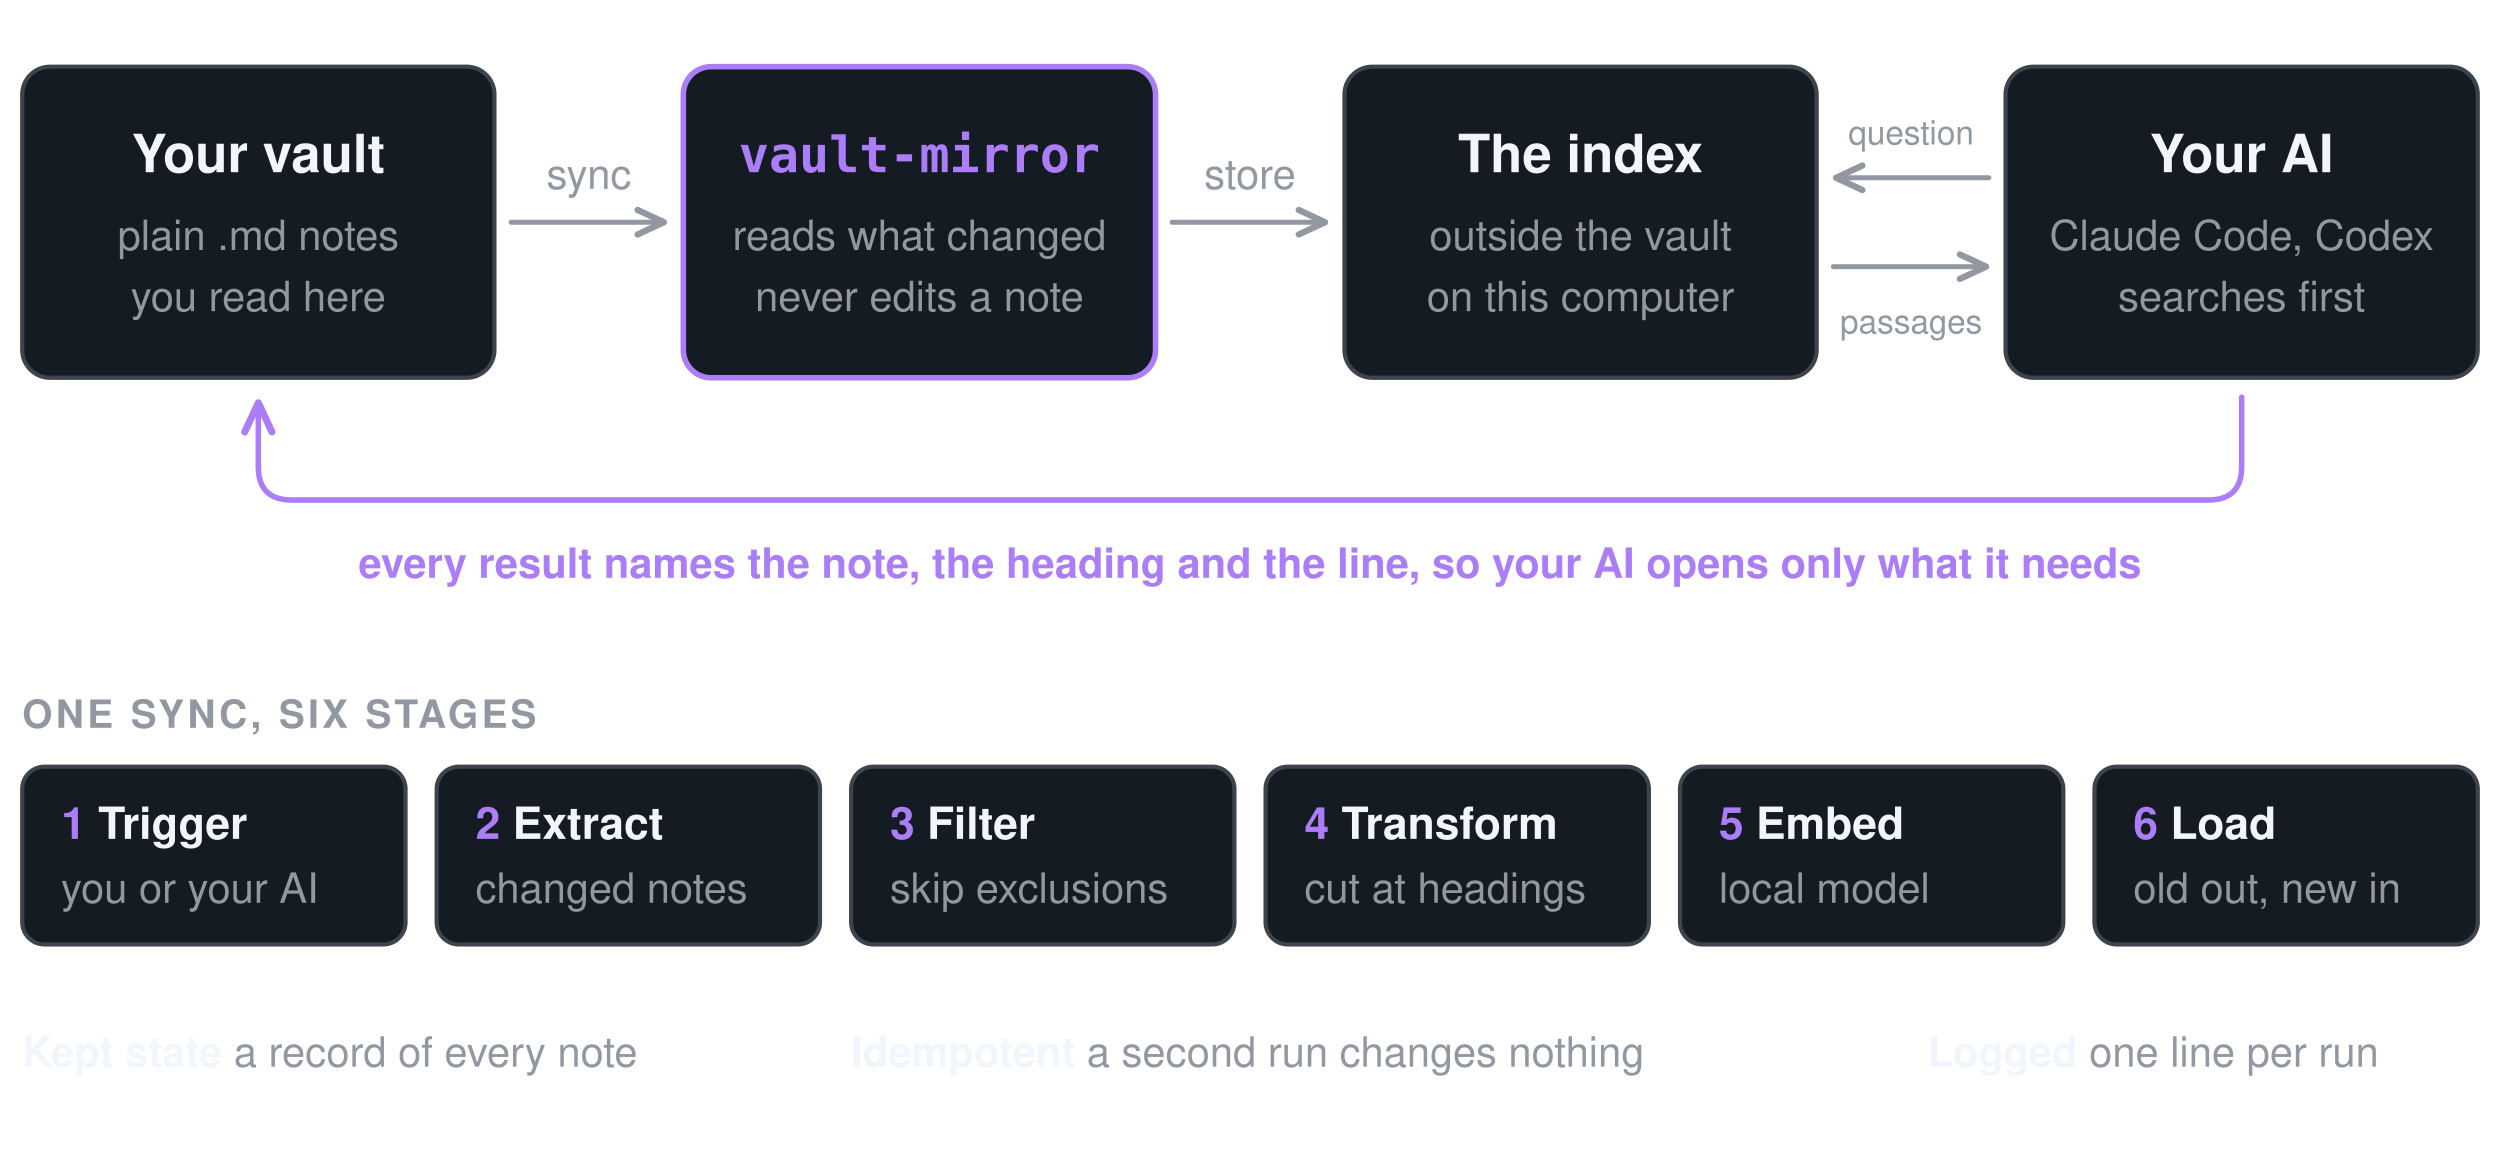
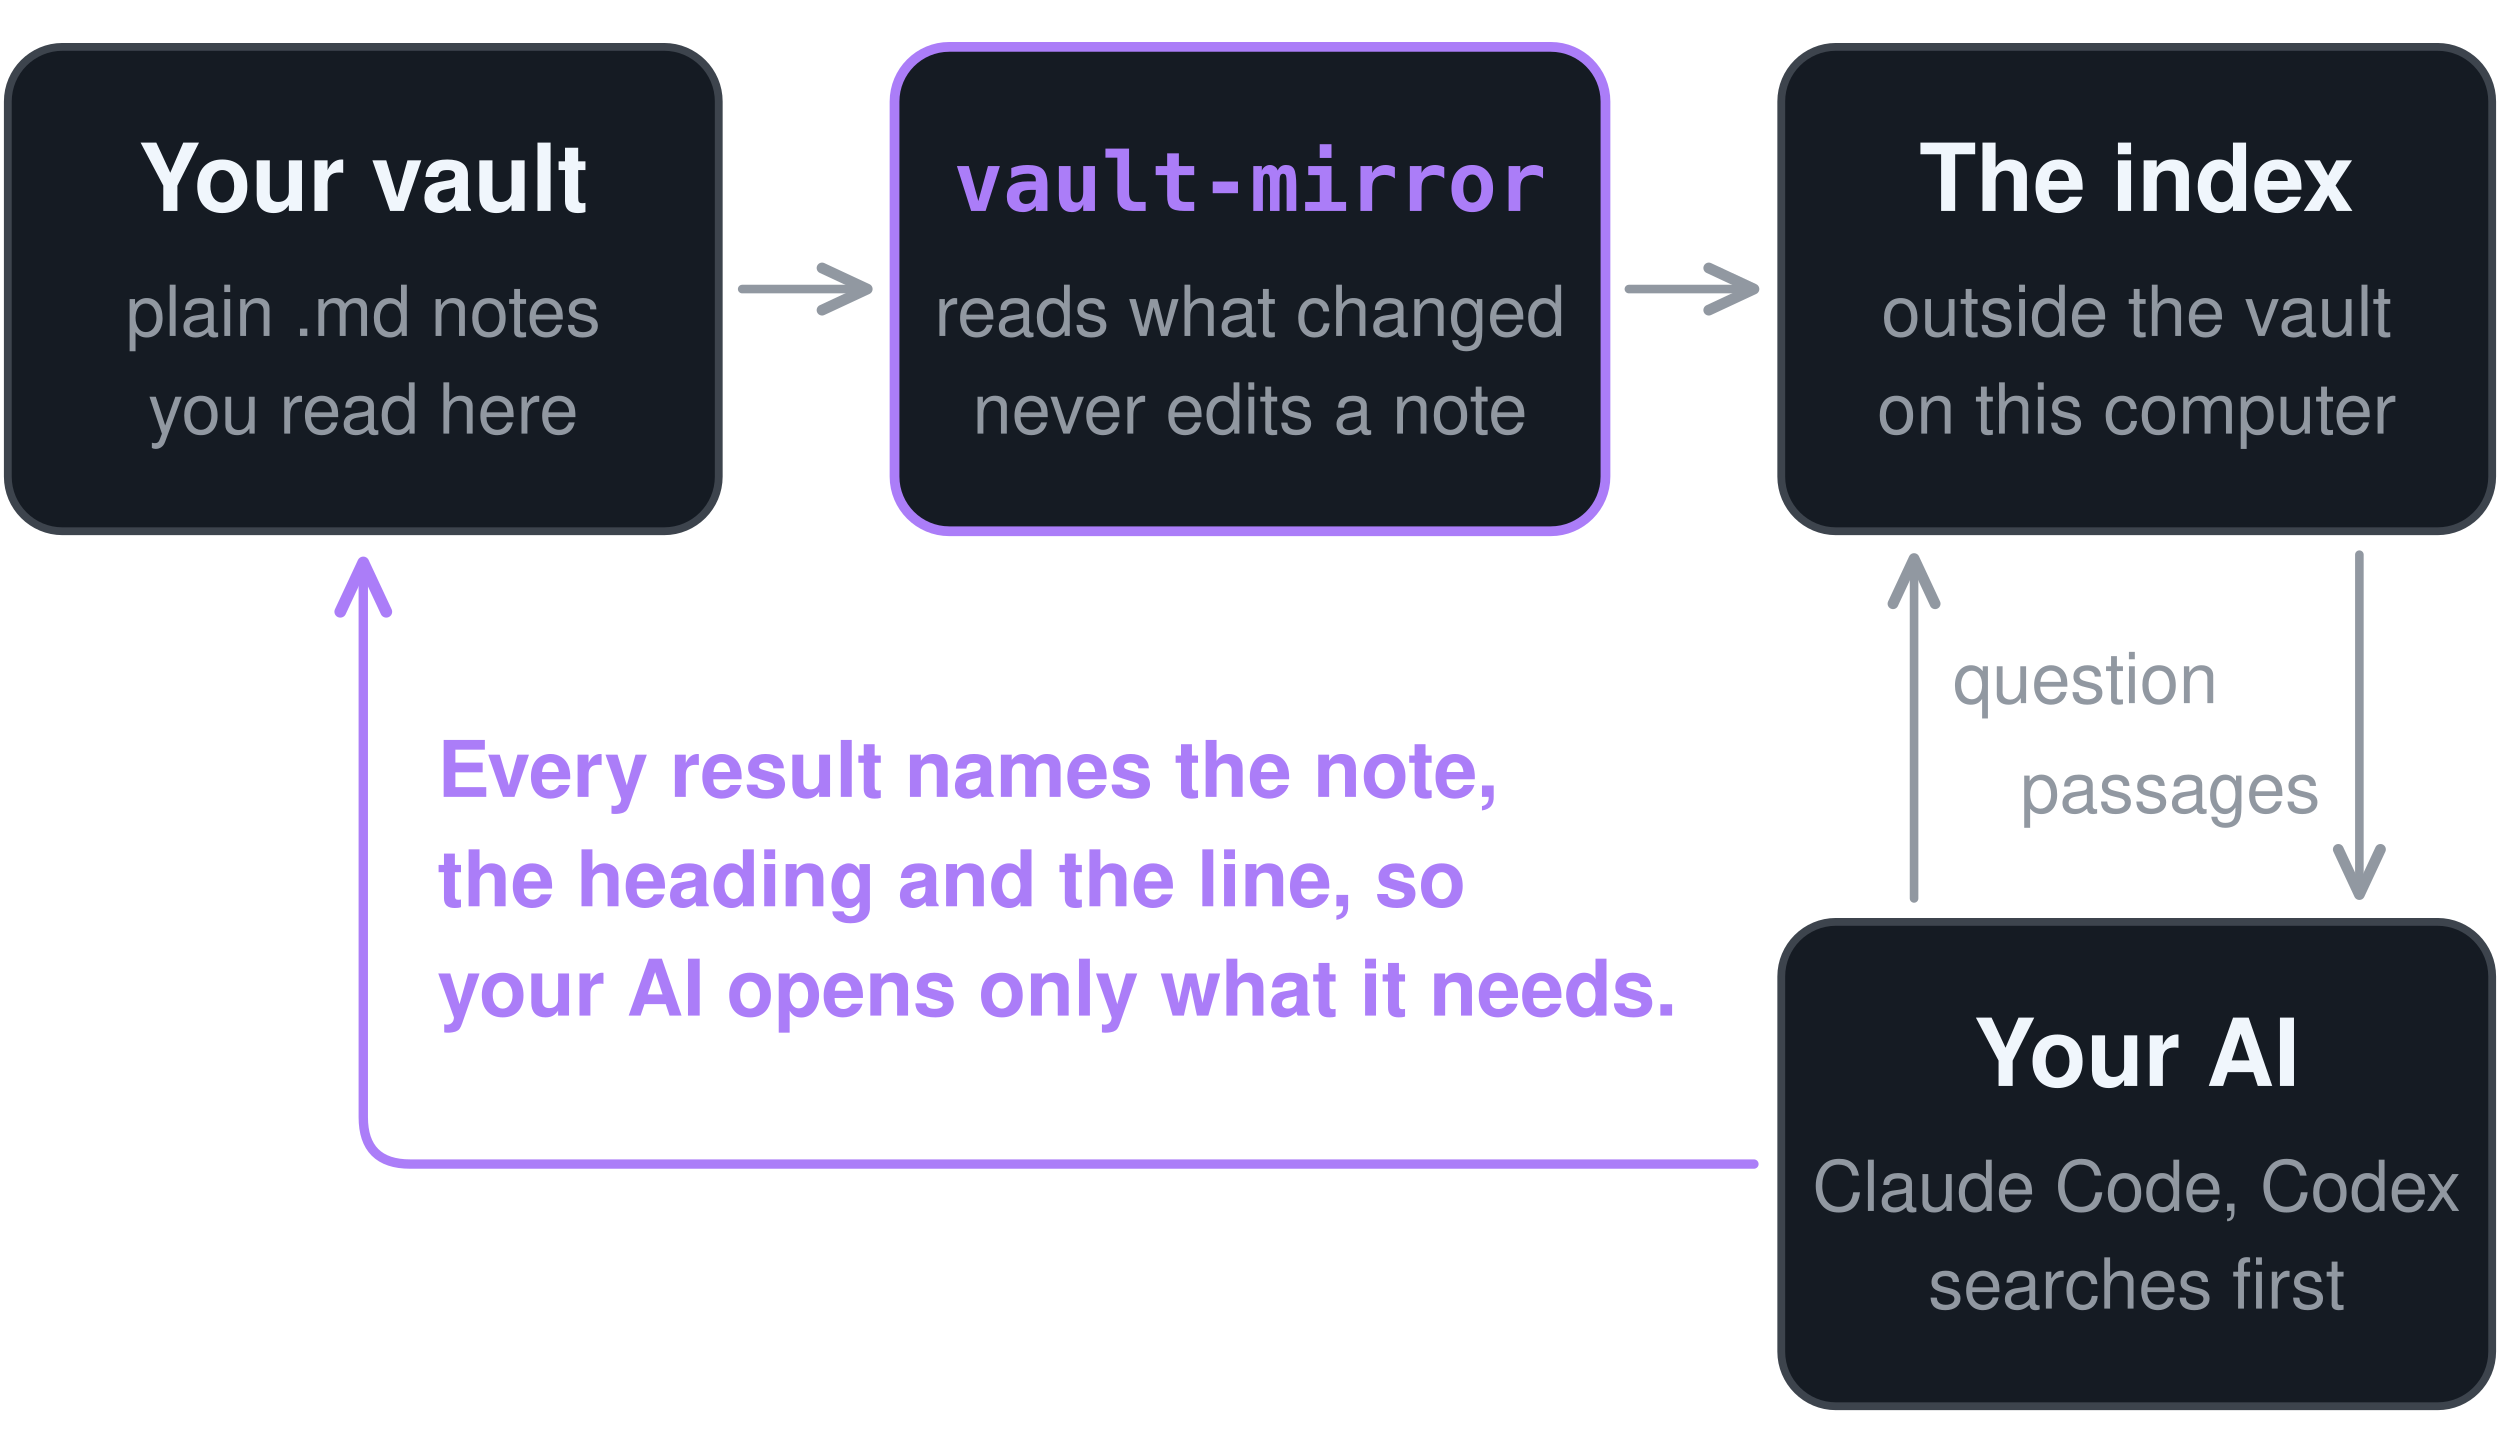
- <svg xmlns="http://www.w3.org/2000/svg" viewBox="0 0 900 418" role="img" aria-labelledby="t d" font-family="ui-sans-serif, -apple-system, 'Segoe UI', Helvetica, Arial, sans-serif">
+ <svg xmlns="http://www.w3.org/2000/svg" viewBox="0 0 640 372" role="img" aria-labelledby="t d" font-family="ui-sans-serif, -apple-system, 'Segoe UI', Helvetica, Arial, sans-serif">
  <defs>
    <marker id="a" viewBox="0 0 10 10" refX="8.5" refY="5" markerWidth="7" markerHeight="7" orient="auto-start-reverse">
      <path d="M1 1.5 8.5 5 1 8.5" fill="none" stroke="#9198a1" stroke-width="1.8" stroke-linecap="round" stroke-linejoin="round" />
    </marker>
    <marker id="b" viewBox="0 0 10 10" refX="8.5" refY="5" markerWidth="7" markerHeight="7" orient="auto-start-reverse">
      <path d="M1 1.5 8.5 5 1 8.5" fill="none" stroke="#ab7df8" stroke-width="1.8" stroke-linecap="round" stroke-linejoin="round" />
    </marker>
  </defs>
-   <g stroke-width="1.5">
-     <rect x="8" y="24" width="170" height="112" rx="10" fill="#151b23" stroke="#3d444d" />
-     <rect x="246" y="24" width="170" height="112" rx="10" fill="#151b23" stroke="#ab7df8" stroke-width="2" />
-     <rect x="484" y="24" width="170" height="112" rx="10" fill="#151b23" stroke="#3d444d" />
-     <rect x="722" y="24" width="170" height="112" rx="10" fill="#151b23" stroke="#3d444d" />
+   <g stroke-width="2" fill="#151b23">
+     <rect x="2" y="12" width="182" height="124" rx="14" stroke="#3d444d" />
+     <rect x="229" y="12" width="182" height="124" rx="14" stroke="#ab7df8" stroke-width="2.5" />
+     <rect x="456" y="12" width="182" height="124" rx="14" stroke="#3d444d" />
+     <rect x="456" y="236" width="182" height="124" rx="14" stroke="#3d444d" />
  </g>
-   <g text-anchor="middle" fill="#f0f6fc" font-size="19" font-weight="600">
-     <text x="93" y="62">Your vault</text>
-     <text x="331" y="62" fill="#ab7df8" font-family="ui-monospace, SFMono-Regular, Menlo, Consolas, monospace" font-size="18">vault-mirror</text>
-     <text x="569" y="62">The index</text>
-     <text x="807" y="62">Your AI</text>
+   <g text-anchor="middle" fill="#f0f6fc" font-size="24" font-weight="700">
+     <text x="93" y="54">Your vault</text>
+     <text x="320" y="54" fill="#ab7df8" font-family="ui-monospace, SFMono-Regular, Menlo, Consolas, monospace" font-size="21">vault-mirror</text>
+     <text x="547" y="54">The index</text>
+     <text x="547" y="278">Your AI</text>
  </g>
-   <g text-anchor="middle" fill="#9198a1" font-size="15">
-     <text x="93" y="90">plain .md notes</text>
-     <text x="93" y="112">you read here</text>
-     <text x="331" y="90">reads what changed</text>
-     <text x="331" y="112">never edits a note</text>
-     <text x="569" y="90">outside the vault</text>
-     <text x="569" y="112">on this computer</text>
-     <text x="807" y="90">Claude Code, Codex</text>
-     <text x="807" y="112">searches first</text>
+   <g text-anchor="middle" fill="#9198a1" font-size="18">
+     <text x="93" y="86">plain .md notes</text>
+     <text x="93" y="111">you read here</text>
+     <text x="320" y="86">reads what changed</text>
+     <text x="320" y="111">never edits a note</text>
+     <text x="547" y="86">outside the vault</text>
+     <text x="547" y="111">on this computer</text>
+     <text x="547" y="310">Claude Code, Codex</text>
+     <text x="547" y="335">searches first</text>
  </g>
-   <g fill="none" stroke="#9198a1" stroke-width="1.8" stroke-linecap="round">
-     <path d="M184 80H239" marker-end="url(#a)" />
-     <path d="M422 80H477" marker-end="url(#a)" />
-     <path d="M716 64H661" marker-end="url(#a)" />
-     <path d="M660 96H715" marker-end="url(#a)" />
+   <g fill="none" stroke="#9198a1" stroke-width="2.2" stroke-linecap="round">
+     <path d="M190 74H222" marker-end="url(#a)" />
+     <path d="M417 74H449" marker-end="url(#a)" />
+     <path d="M490 230V143" marker-end="url(#a)" />
+     <path d="M604 142V229" marker-end="url(#a)" />
  </g>
-   <g text-anchor="middle" fill="#9198a1" font-size="15">
-     <text x="212" y="68">sync</text>
-     <text x="450" y="68">store</text>
-     <text x="688" y="52" font-size="12">question</text>
-     <text x="688" y="120" font-size="12">passages</text>
+   <g fill="#9198a1" font-size="18">
+     <text x="500" y="180">question</text>
+     <text x="594" y="208" text-anchor="end">passages</text>
  </g>
-   <path d="M807 143V168Q807 180 795 180H105Q93 180 93 168V145" fill="none" stroke="#ab7df8" stroke-width="2" stroke-linecap="round" marker-end="url(#b)" />
-   <text x="450" y="208" text-anchor="middle" fill="#ab7df8" font-size="15" font-weight="600">every result names the note, the heading and the line, so your AI opens only what it needs</text>
-   <text x="8" y="262" fill="#9198a1" font-size="14" font-weight="600" letter-spacing="1.2">ONE SYNC, SIX STAGES</text>
-   <g fill="#151b23" stroke="#3d444d" stroke-width="1.5">
-     <rect x="8" y="276" width="138" height="64" rx="8" />
-     <rect x="157.2" y="276" width="138" height="64" rx="8" />
-     <rect x="306.4" y="276" width="138" height="64" rx="8" />
-     <rect x="455.6" y="276" width="138" height="64" rx="8" />
-     <rect x="604.8" y="276" width="138" height="64" rx="8" />
-     <rect x="754" y="276" width="138" height="64" rx="8" />
+   <g fill="#ab7df8" font-size="20" font-weight="700">
+     <text x="112" y="204">Every result names the note,</text>
+     <text x="112" y="232">the heading and the line, so</text>
+     <text x="112" y="260">your AI opens only what it needs.</text>
  </g>
-   <g fill="#f0f6fc" font-size="16" font-weight="600">
-     <text x="22" y="302">
-       <tspan fill="#ab7df8">1</tspan>  Trigger</text>
-     <text x="171.2" y="302">
-       <tspan fill="#ab7df8">2</tspan>  Extract</text>
-     <text x="320.4" y="302">
-       <tspan fill="#ab7df8">3</tspan>  Filter</text>
-     <text x="469.6" y="302">
-       <tspan fill="#ab7df8">4</tspan>  Transform</text>
-     <text x="618.8" y="302">
-       <tspan fill="#ab7df8">5</tspan>  Embed</text>
-     <text x="768" y="302">
-       <tspan fill="#ab7df8">6</tspan>  Load</text>
-   </g>
-   <g fill="#9198a1" font-size="15">
-     <text x="22" y="325">you or your AI</text>
-     <text x="171.2" y="325">changed notes</text>
-     <text x="320.4" y="325">skip exclusions</text>
-     <text x="469.6" y="325">cut at headings</text>
-     <text x="618.8" y="325">local model</text>
-     <text x="768" y="325">old out, new in</text>
-   </g>
-   <g font-size="15" fill="#9198a1">
-     <text x="8" y="384">
-       <tspan fill="#f0f6fc" font-weight="600">Kept state</tspan>  a record of every note</text>
-     <text x="306.4" y="384">
-       <tspan fill="#f0f6fc" font-weight="600">Idempotent</tspan>  a second run changes nothing</text>
-     <text x="694" y="384">
-       <tspan fill="#f0f6fc" font-weight="600">Logged</tspan>  one line per run</text>
-   </g>
+   <path d="M449 298H105Q93 298 93 286V144" fill="none" stroke="#ab7df8" stroke-width="2.4" stroke-linecap="round" marker-end="url(#b)" />
</svg>
